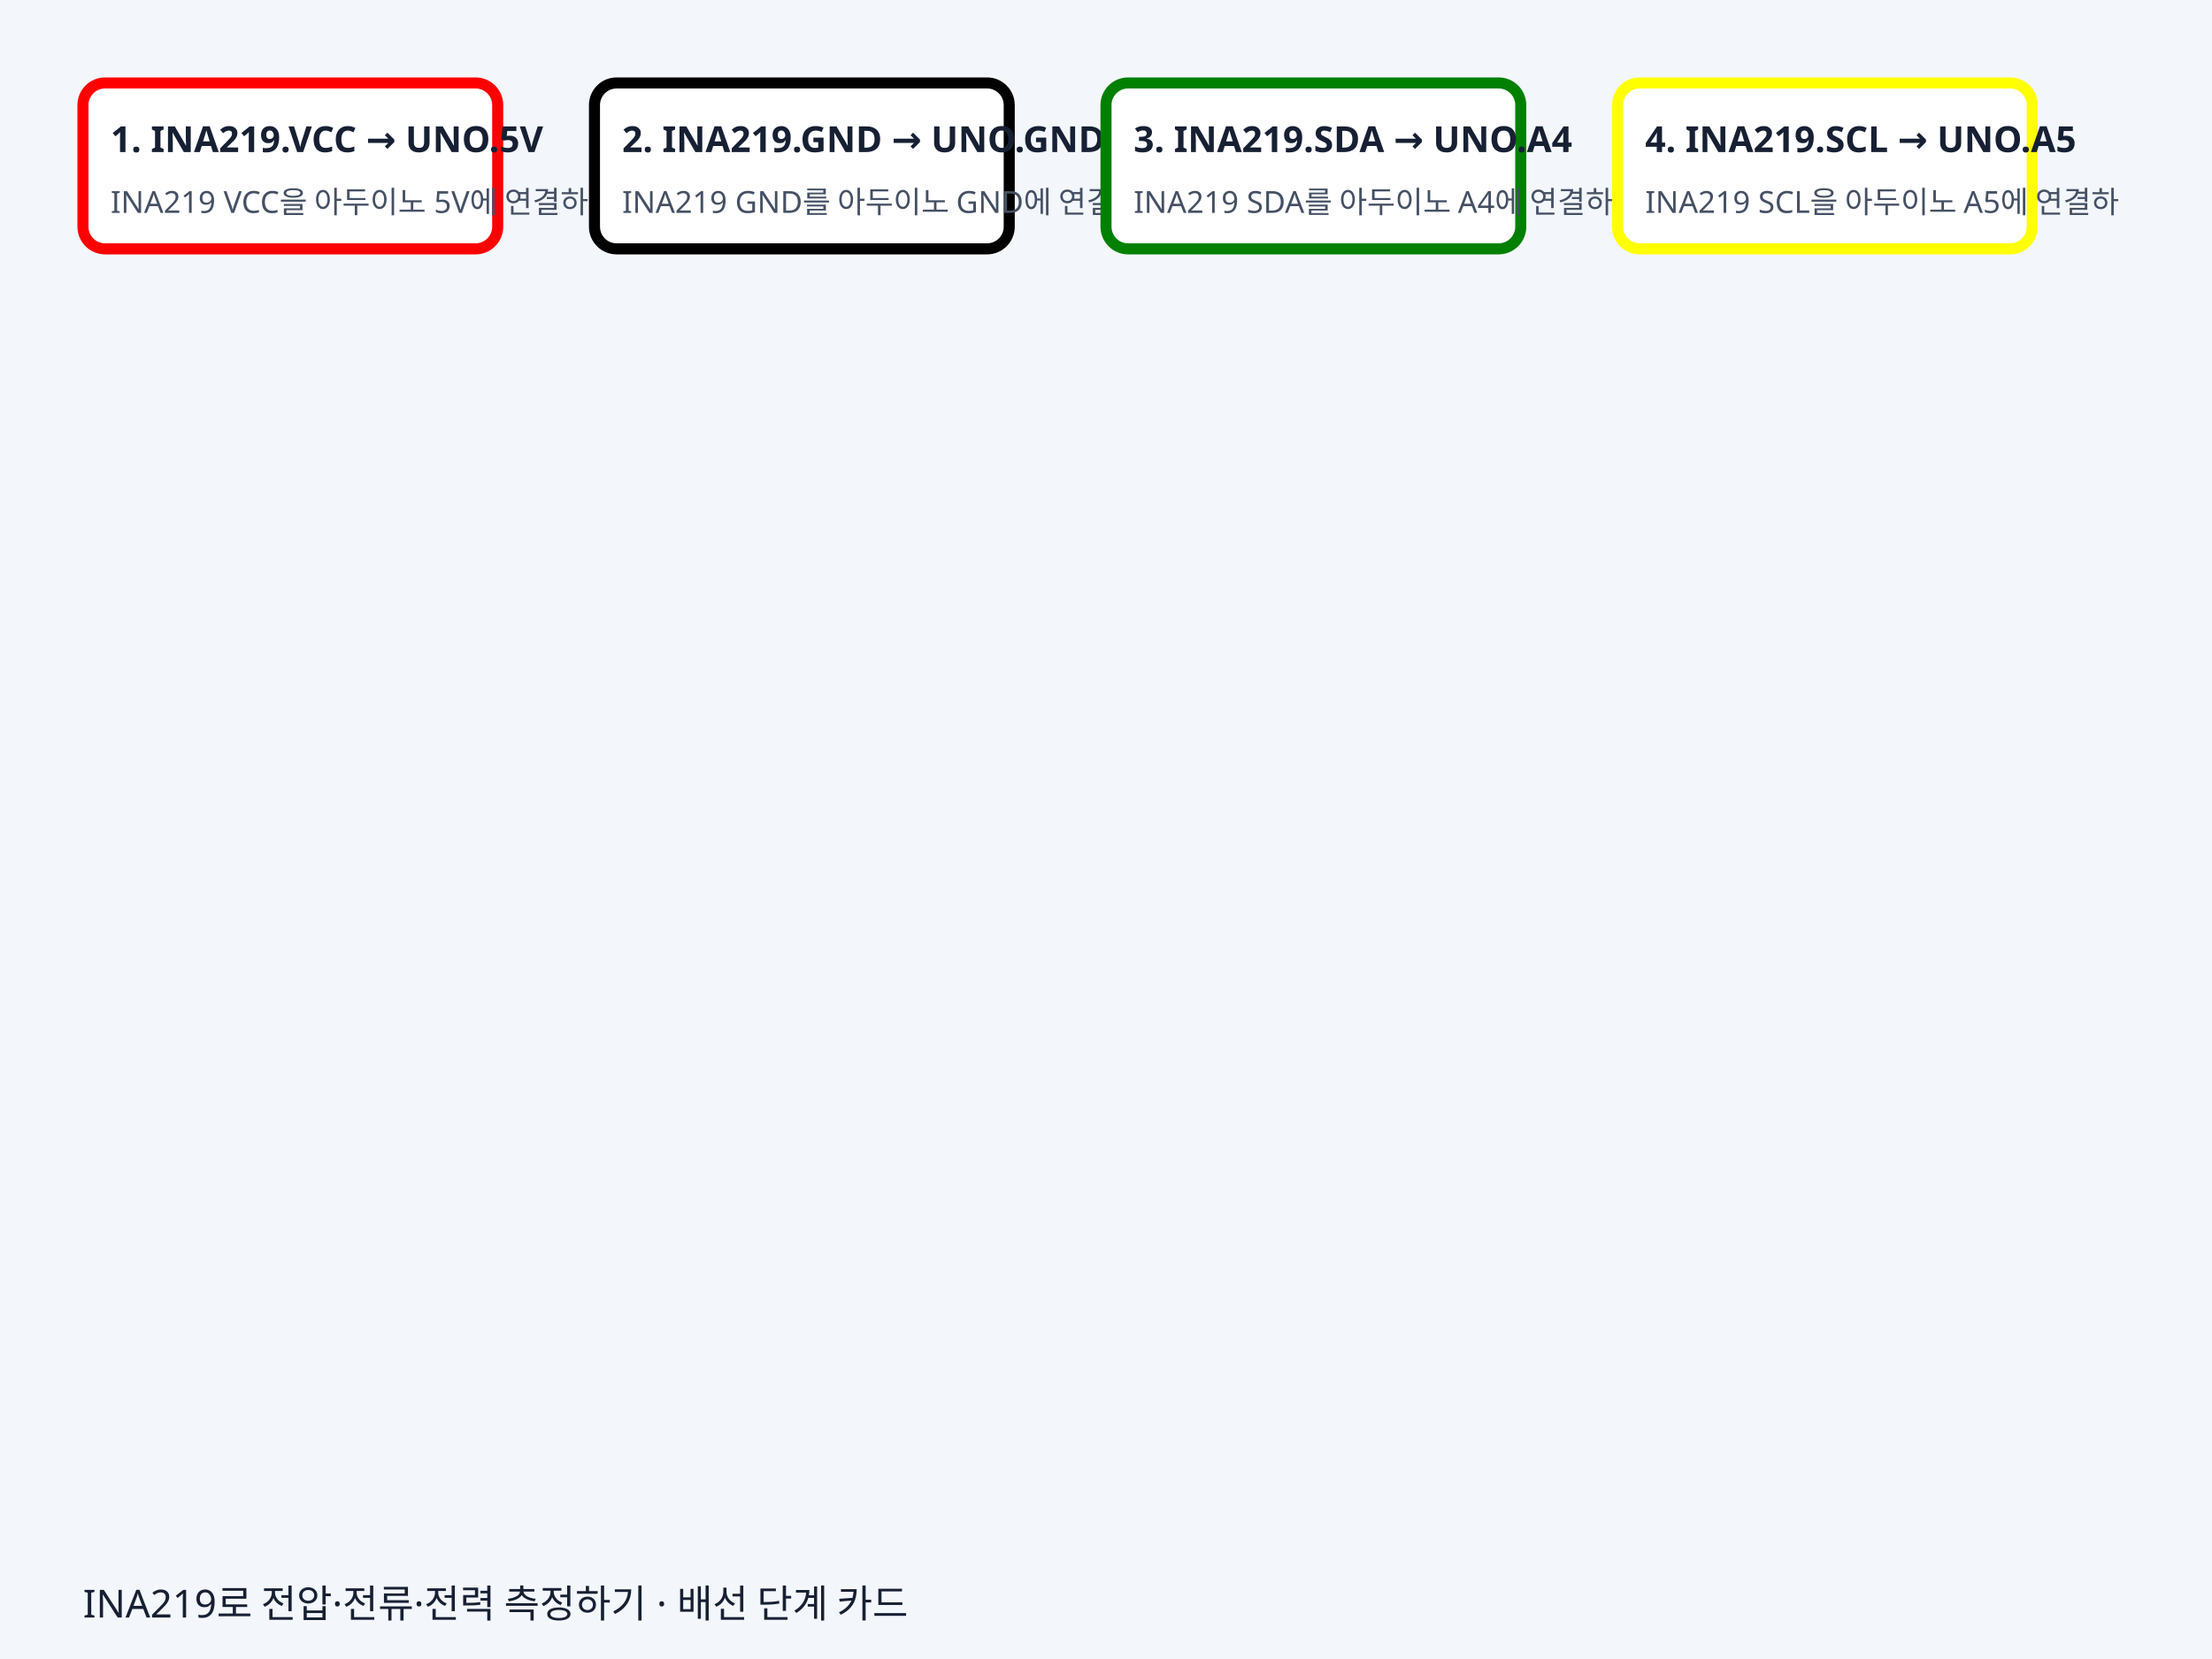
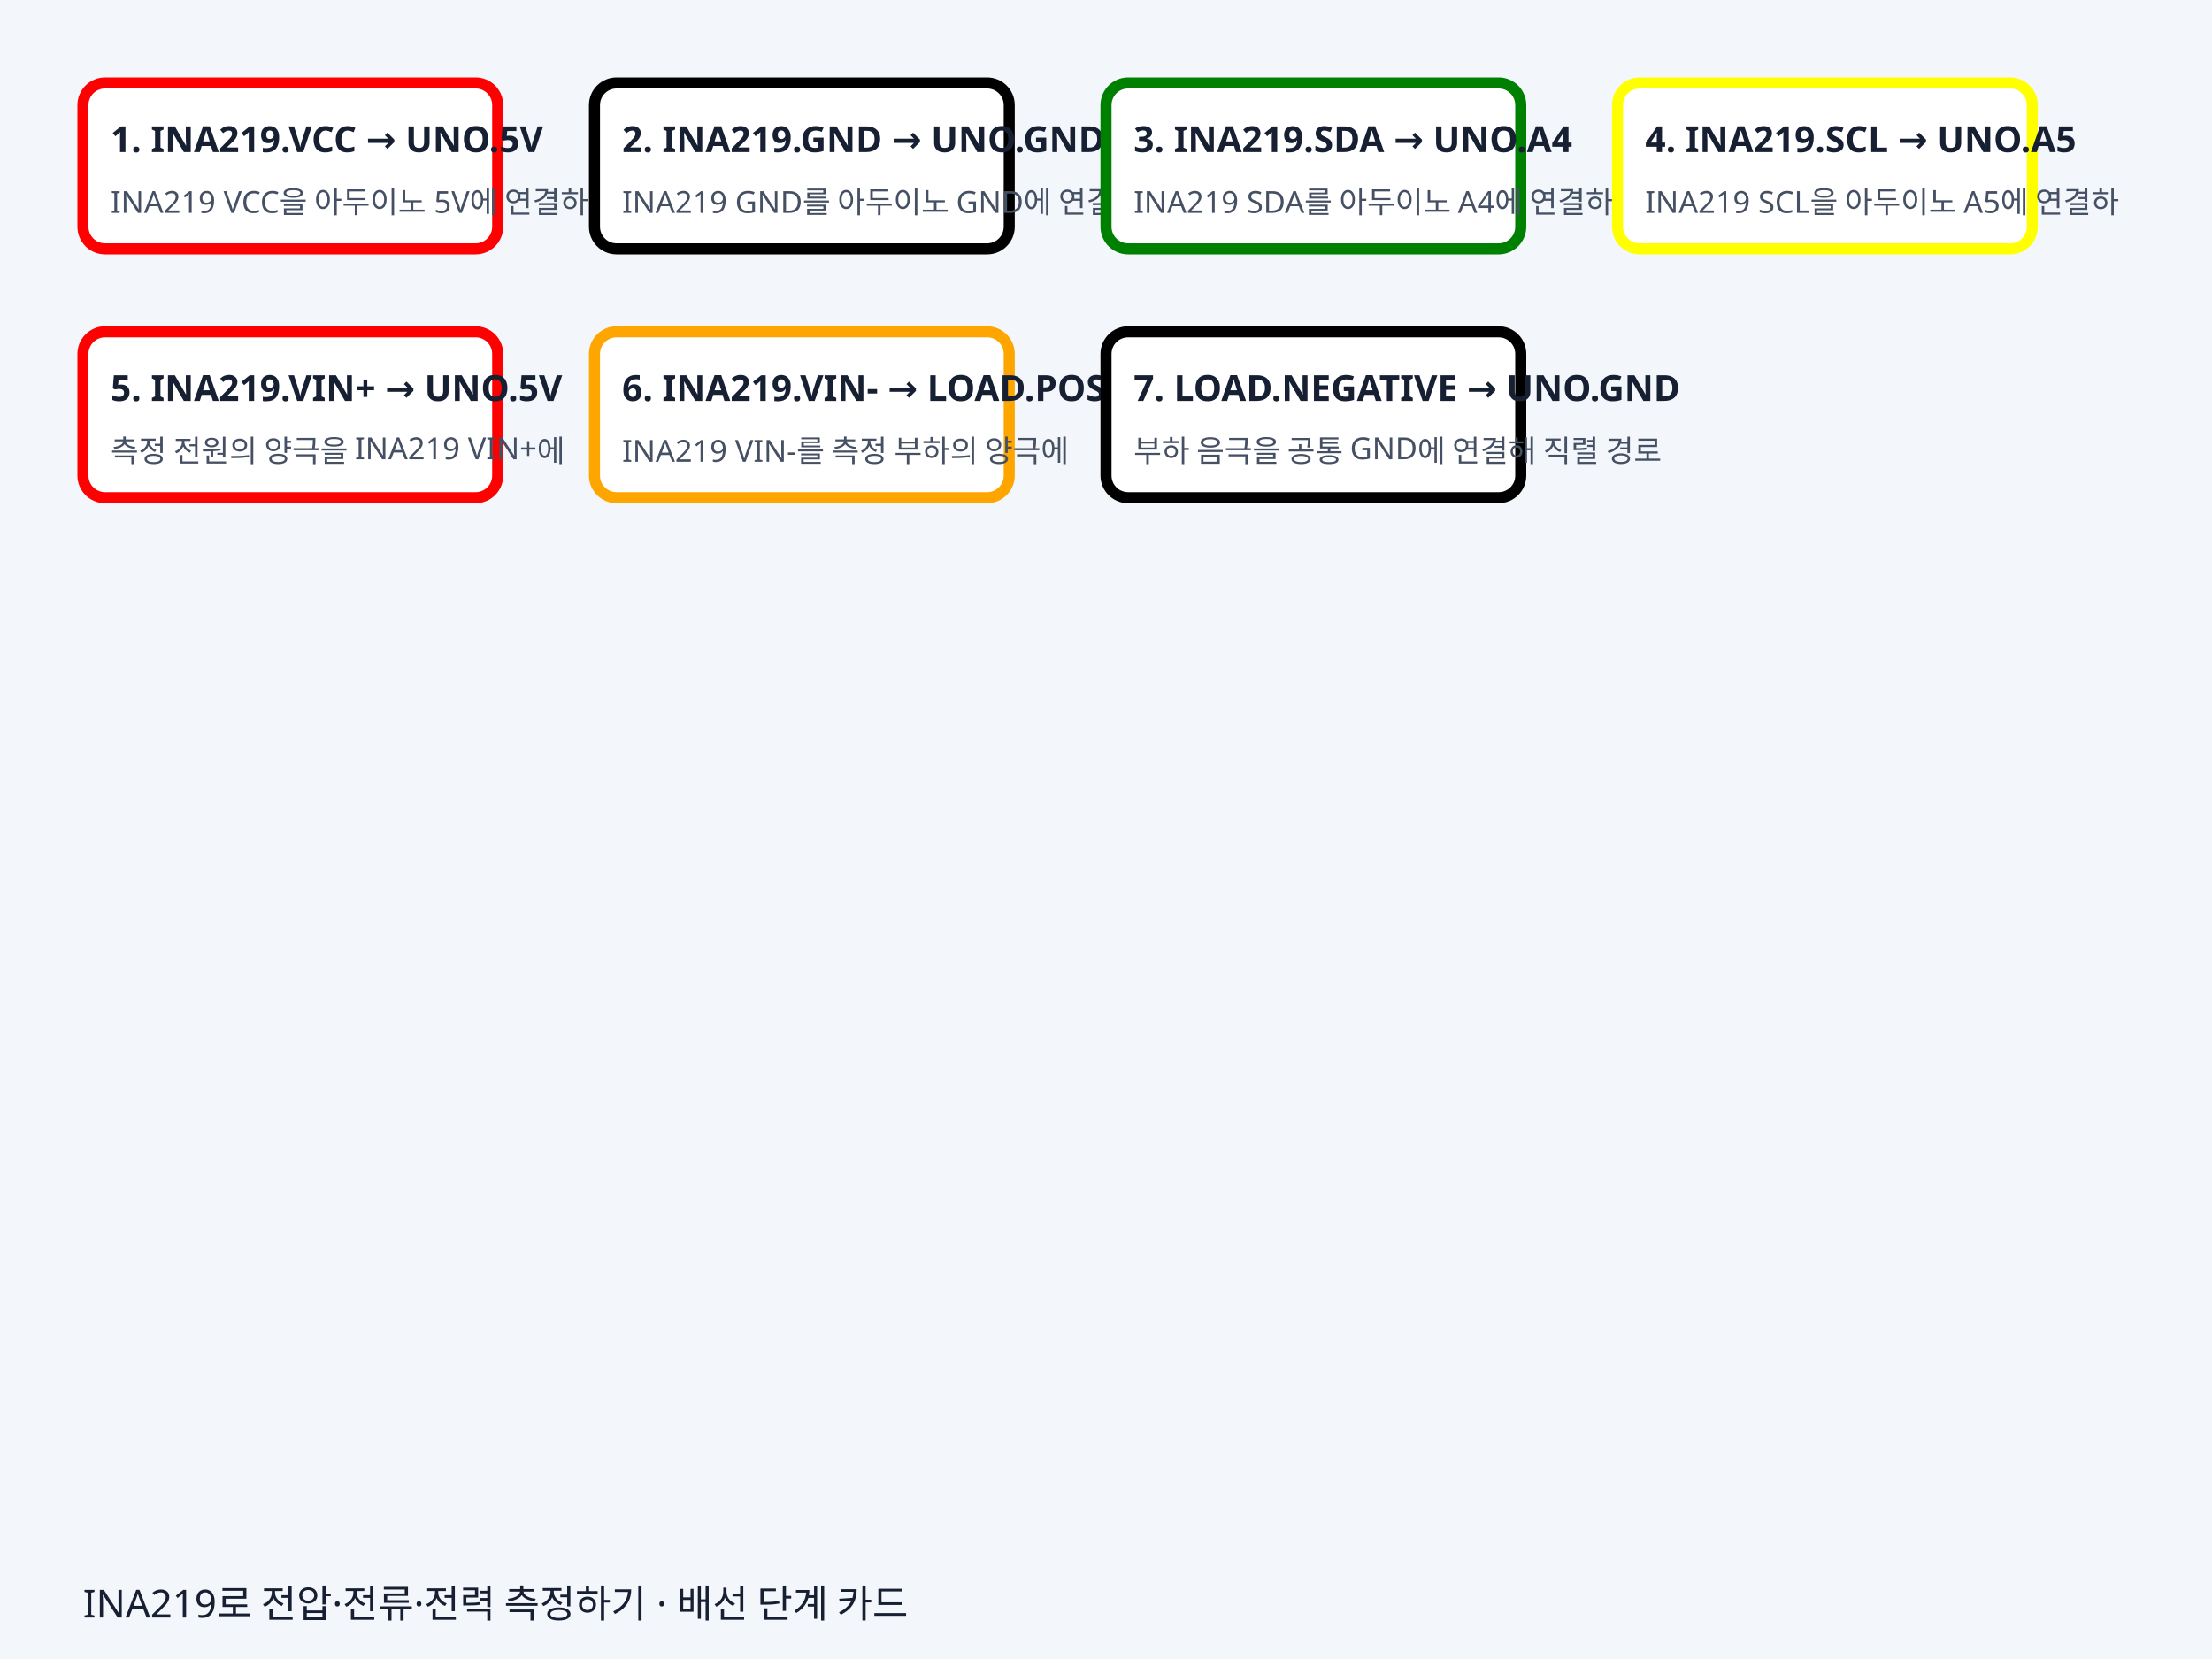
<svg xmlns="http://www.w3.org/2000/svg" width="800" height="600" viewBox="0 0 800 600">
  <rect width="100%" height="100%" fill="#f3f6fa" />
  <text x="30" y="585" font-family="sans-serif" font-size="14" fill="#172033">INA219로 전압·전류·전력 측정하기 · 배선 단계 카드</text>
  <g>
    <rect x="30" y="30" width="150" height="60" rx="8" fill="#ffffff" stroke="red" stroke-width="4" />
    <text x="40" y="55" font-family="sans-serif" font-size="13" font-weight="700" fill="#172033">1. INA219.VCC → UNO.5V</text>
    <text x="40" y="77" font-family="sans-serif" font-size="11" fill="#455064">INA219 VCC을 아두이노 5V에 연결하</text>
  </g>
  <g>
    <rect x="215" y="30" width="150" height="60" rx="8" fill="#ffffff" stroke="black" stroke-width="4" />
    <text x="225" y="55" font-family="sans-serif" font-size="13" font-weight="700" fill="#172033">2. INA219.GND → UNO.GND</text>
    <text x="225" y="77" font-family="sans-serif" font-size="11" fill="#455064">INA219 GND를 아두이노 GND에 연결</text>
  </g>
  <g>
    <rect x="400" y="30" width="150" height="60" rx="8" fill="#ffffff" stroke="green" stroke-width="4" />
    <text x="410" y="55" font-family="sans-serif" font-size="13" font-weight="700" fill="#172033">3. INA219.SDA → UNO.A4</text>
    <text x="410" y="77" font-family="sans-serif" font-size="11" fill="#455064">INA219 SDA를 아두이노 A4에 연결하</text>
  </g>
  <g>
    <rect x="585" y="30" width="150" height="60" rx="8" fill="#ffffff" stroke="yellow" stroke-width="4" />
    <text x="595" y="55" font-family="sans-serif" font-size="13" font-weight="700" fill="#172033">4. INA219.SCL → UNO.A5</text>
    <text x="595" y="77" font-family="sans-serif" font-size="11" fill="#455064">INA219 SCL을 아두이노 A5에 연결하</text>
  </g>
+   <g>
+     <rect x="30" y="120" width="150" height="60" rx="8" fill="#ffffff" stroke="red" stroke-width="4" />
+     <text x="40" y="145" font-family="sans-serif" font-size="13" font-weight="700" fill="#172033">5. INA219.VIN+ → UNO.5V</text>
+     <text x="40" y="167" font-family="sans-serif" font-size="11" fill="#455064">측정 전원의 양극을 INA219 VIN+에 </text>
+   </g>
+   <g>
+     <rect x="215" y="120" width="150" height="60" rx="8" fill="#ffffff" stroke="orange" stroke-width="4" />
+     <text x="225" y="145" font-family="sans-serif" font-size="13" font-weight="700" fill="#172033">6. INA219.VIN- → LOAD.POSITIVE</text>
+     <text x="225" y="167" font-family="sans-serif" font-size="11" fill="#455064">INA219 VIN-를 측정 부하의 양극에 </text>
+   </g>
+   <g>
+     <rect x="400" y="120" width="150" height="60" rx="8" fill="#ffffff" stroke="black" stroke-width="4" />
+     <text x="410" y="145" font-family="sans-serif" font-size="13" font-weight="700" fill="#172033">7. LOAD.NEGATIVE → UNO.GND</text>
+     <text x="410" y="167" font-family="sans-serif" font-size="11" fill="#455064">부하 음극을 공통 GND에 연결해 직렬 경로</text>
+   </g>
</svg>
